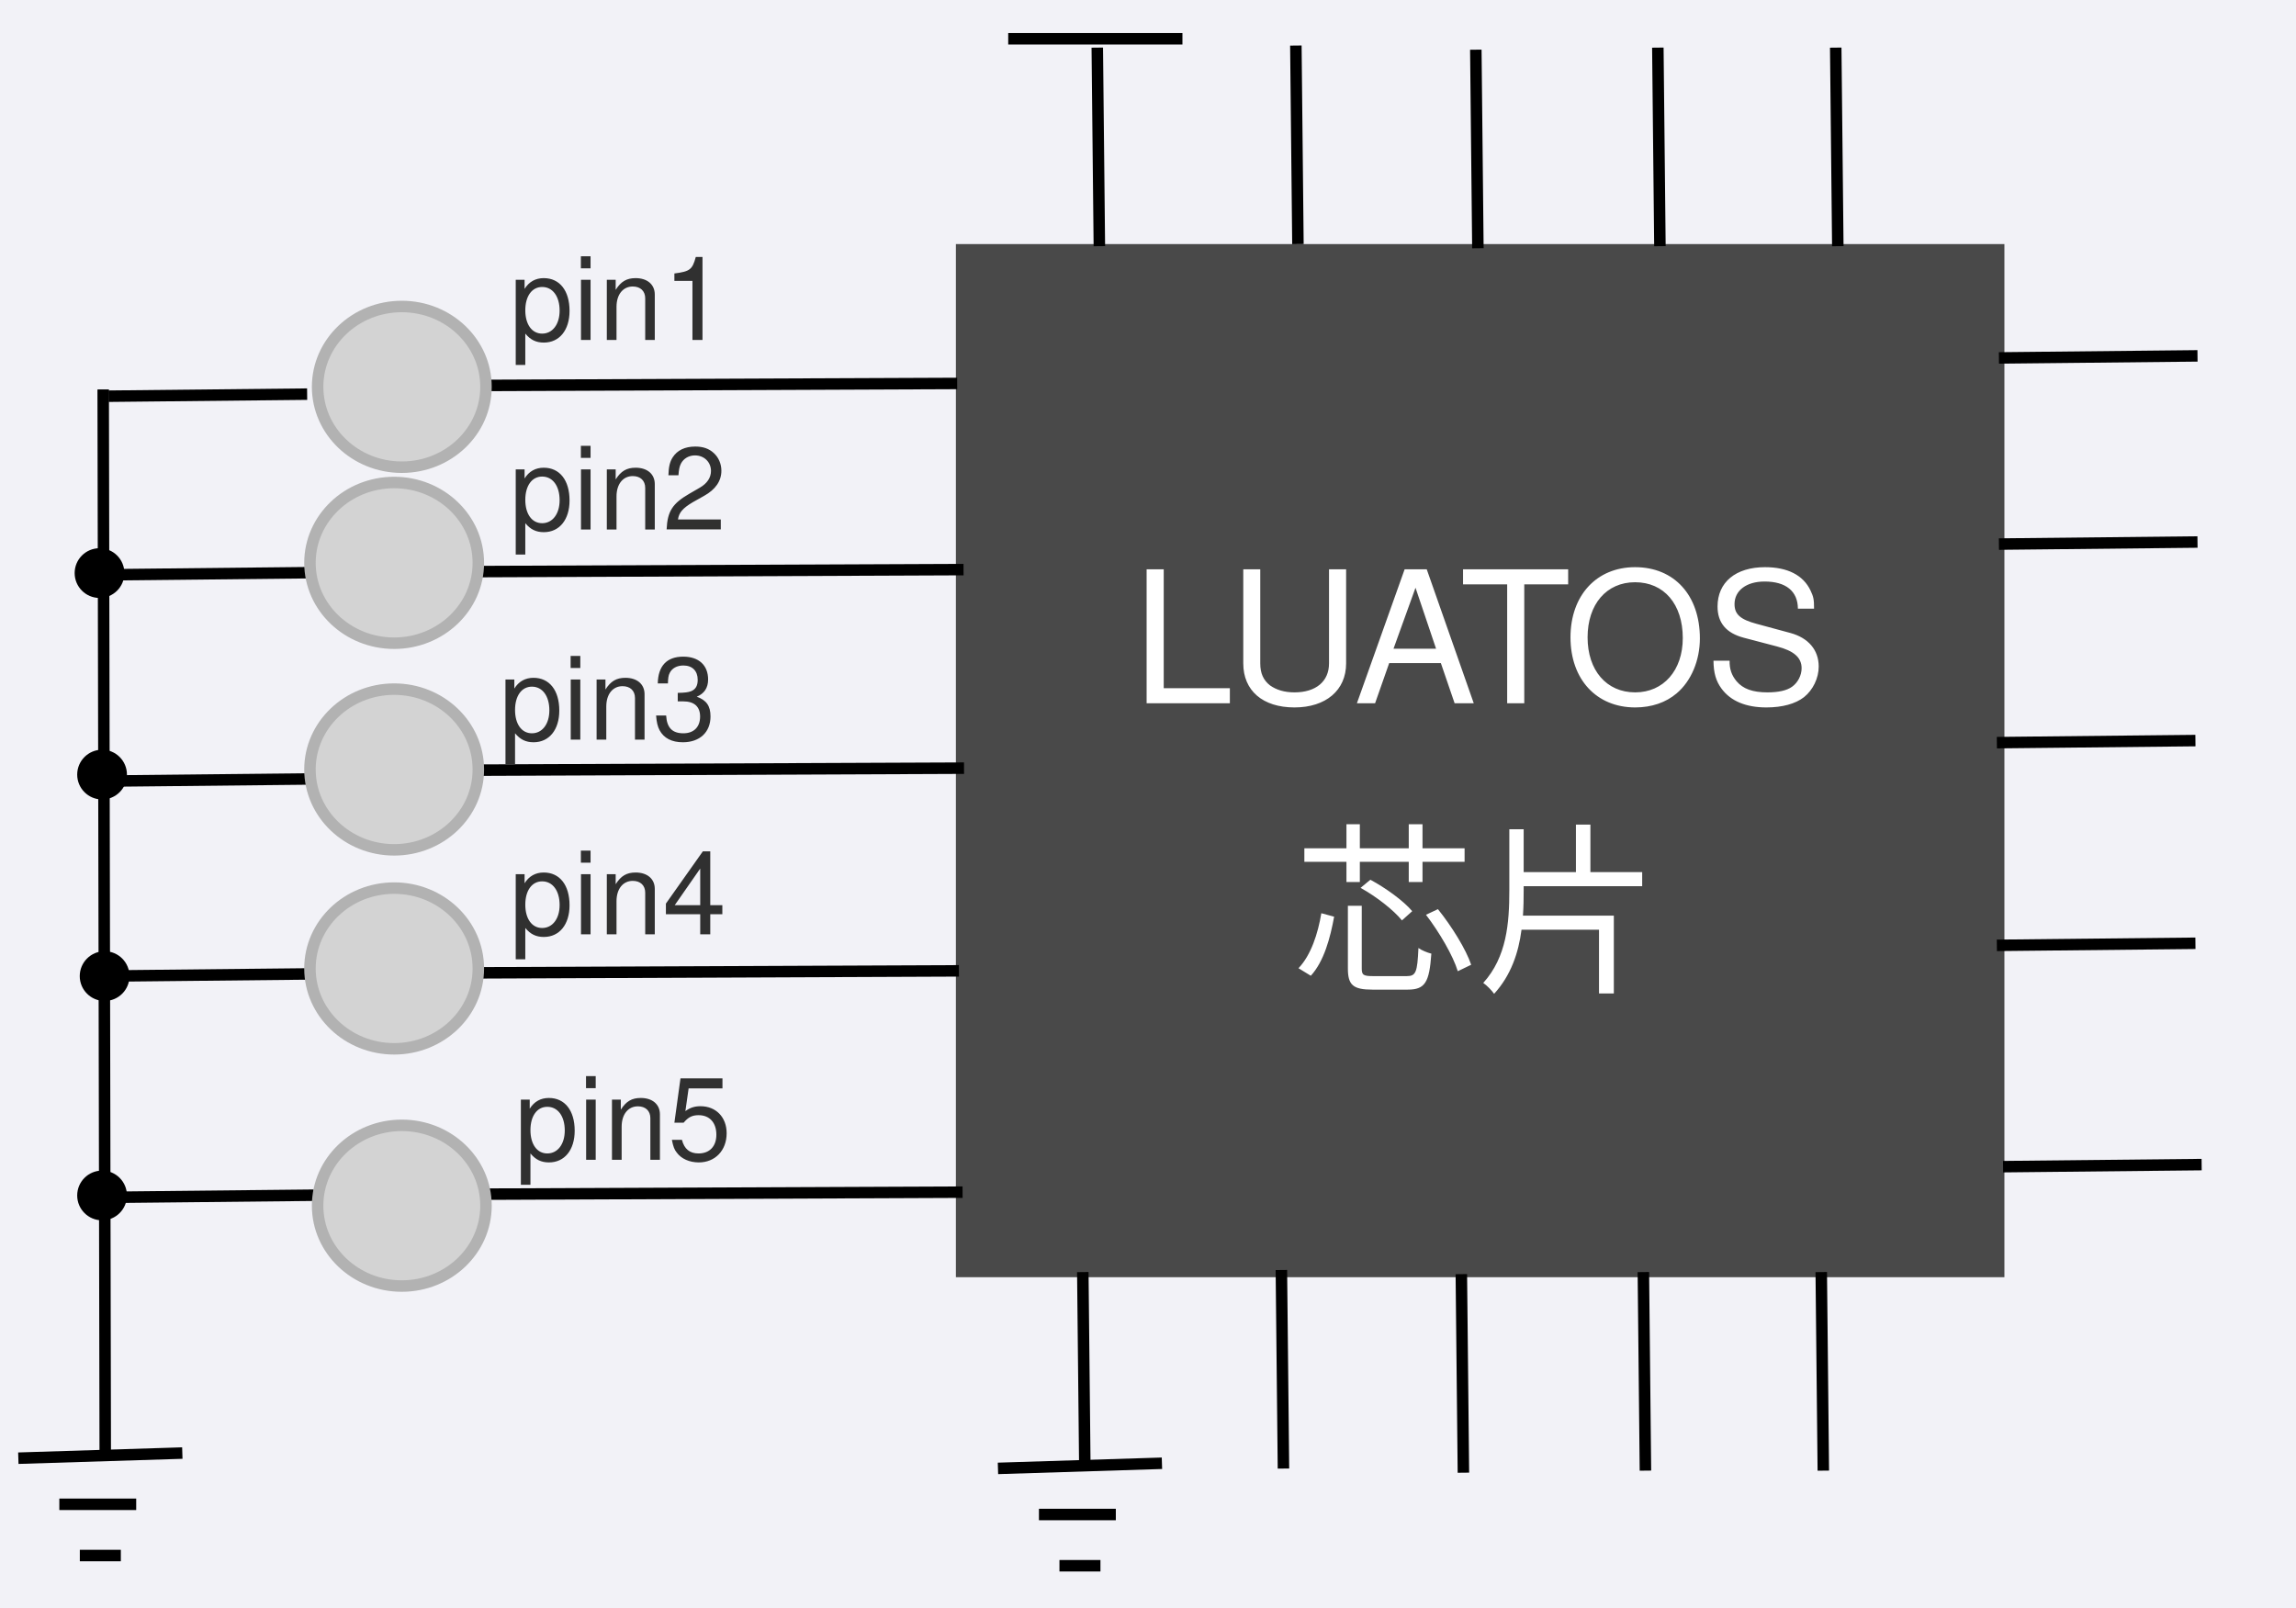
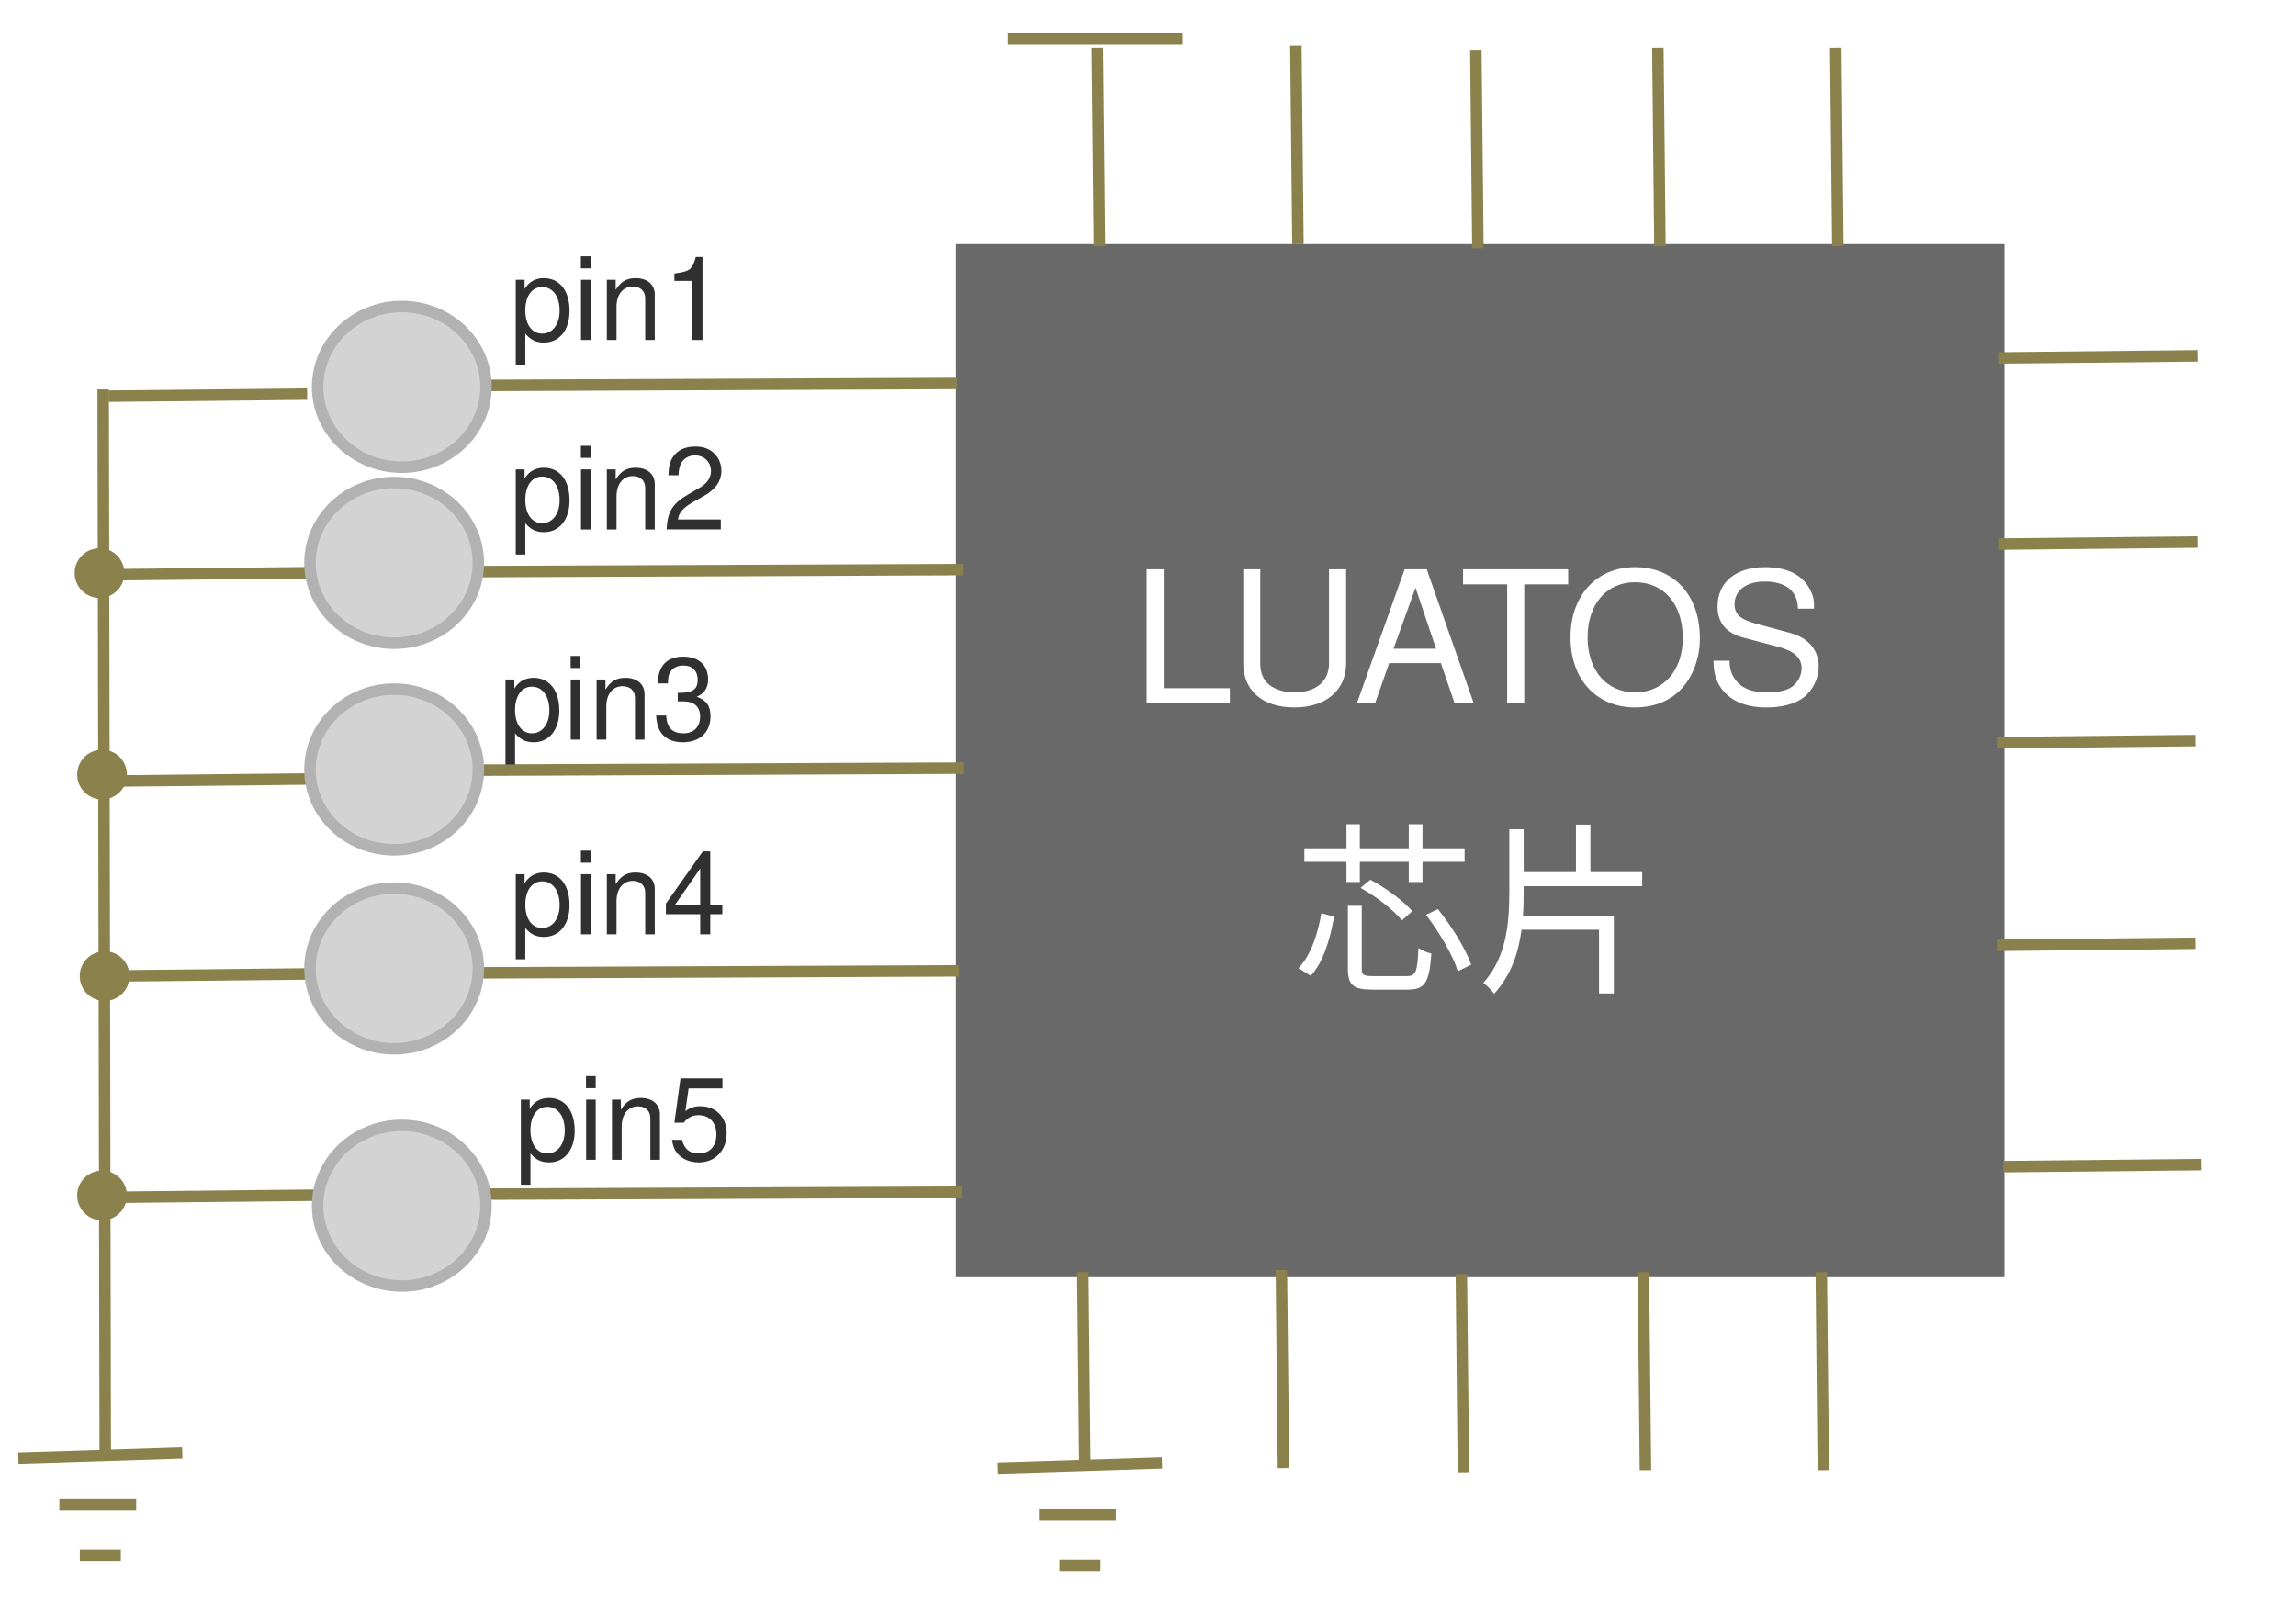
<svg xmlns="http://www.w3.org/2000/svg" width="300" height="210">
  <g>
-     <rect x="-1" y="-1" width="302" height="212" id="canvas_background" fill="#f2f2f7" />
+     <rect x="-1" y="-1" width="302" height="212" id="canvas_background" fill="#ffffff" />
    <g id="canvasGrid" width="100%" height="100%" x="0" y="0" overflow="visible" display="none">
      <rect id="svg_1" width="100%" height="100%" x="0" y="0" stroke-width="0" fill="url(#gridpattern)" />
    </g>
  </g>
  <g>
-     <rect fill="#494949" stroke-width="1.5" x="124.9" y="31.894" width="137" height="135" id="svg_3" />
+     <rect fill="#696969" stroke-width="1.5" x="124.9" y="31.894" width="137" height="135" id="svg_3" />
    <text fill="#ffffff" stroke-width="0" x="147.9" y="91.894" id="svg_4" font-size="24" font-family="Helvetica, Arial, sans-serif" text-anchor="start" xml:space="preserve">LUATOS</text>
    <text fill="#ffffff" stroke-width="0" x="168.9" y="127.894" id="svg_5" font-size="24" font-family="Helvetica, Arial, sans-serif" text-anchor="start" xml:space="preserve">芯片</text>
    <line fill="none" stroke-width="1.5" x1="262.159" y1="112.034" x2="262.4" y2="112.845" id="svg_6" stroke-linejoin="null" stroke-linecap="null" />
-     <line fill="none" stroke="#000000" stroke-width="1.5" x1="60.015" y1="127.133" x2="125.295" y2="126.863" id="svg_7" stroke-linejoin="null" stroke-linecap="null" />
-     <line fill="none" stroke="#000000" stroke-width="1.5" x1="60.826" y1="156.052" x2="125.772" y2="155.782" id="svg_8" stroke-linejoin="null" stroke-linecap="null" />
-     <line fill="none" stroke="#000000" stroke-width="1.5" x1="60.015" y1="100.647" x2="125.961" y2="100.376" id="svg_9" stroke-linejoin="null" stroke-linecap="null" />
-     <line fill="none" stroke="#000000" stroke-width="1.5" x1="60.285" y1="74.7" x2="125.898" y2="74.43" id="svg_10" stroke-linejoin="null" stroke-linecap="null" />
-     <line fill="none" stroke="#000000" stroke-width="1.5" x1="60.285" y1="50.376" x2="125.066" y2="50.106" id="svg_11" stroke-linejoin="null" stroke-linecap="null" />
-     <line fill="none" stroke="#000000" stroke-width="1.5" x1="260.914" y1="123.53" x2="286.86" y2="123.259" id="svg_12" stroke-linejoin="null" stroke-linecap="null" />
-     <line fill="none" stroke="#000000" stroke-width="1.5" x1="261.725" y1="152.449" x2="287.671" y2="152.179" id="svg_13" stroke-linejoin="null" stroke-linecap="null" />
-     <line fill="none" stroke="#000000" stroke-width="1.5" x1="260.914" y1="97.043" x2="286.86" y2="96.773" id="svg_14" stroke-linejoin="null" stroke-linecap="null" />
-     <line fill="none" stroke="#000000" stroke-width="1.5" x1="261.184" y1="71.097" x2="287.13" y2="70.826" id="svg_15" stroke-linejoin="null" stroke-linecap="null" />
-     <line fill="none" stroke="#000000" stroke-width="1.5" x1="261.184" y1="46.772" x2="287.13" y2="46.502" id="svg_16" stroke-linejoin="null" stroke-linecap="null" />
-     <line fill="none" stroke="#000000" stroke-width="1.5" x1="130.536" y1="19.331" x2="156.482" y2="19.06" id="svg_26" stroke-linejoin="null" stroke-linecap="null" transform="rotate(90, 143.509, 19.1954)" />
-     <line fill="none" stroke="#000000" stroke-width="1.5" x1="156.482" y1="19.06" x2="182.428" y2="18.79" id="svg_27" stroke-linejoin="null" stroke-linecap="null" transform="rotate(90, 169.455, 18.9252)" />
-     <line fill="none" stroke="#000000" stroke-width="1.5" x1="179.996" y1="19.601" x2="205.942" y2="19.331" id="svg_28" stroke-linejoin="null" stroke-linecap="null" transform="rotate(90, 192.969, 19.4657)" />
-     <line fill="none" stroke="#000000" stroke-width="1.5" x1="203.78" y1="19.331" x2="229.726" y2="19.06" id="svg_29" stroke-linejoin="null" stroke-linecap="null" transform="rotate(90, 216.753, 19.1954)" />
-     <line fill="none" stroke="#000000" stroke-width="1.5" x1="227.023" y1="19.331" x2="252.97" y2="19.06" id="svg_30" stroke-linejoin="null" stroke-linecap="null" transform="rotate(90, 239.996, 19.1954)" />
-     <line fill="none" stroke="#000000" stroke-width="1.5" x1="128.644" y1="179.332" x2="154.59" y2="179.062" id="svg_31" stroke-linejoin="null" stroke-linecap="null" transform="rotate(90, 141.617, 179.197)" />
-     <line fill="none" stroke="#000000" stroke-width="1.5" x1="154.59" y1="179.062" x2="180.536" y2="178.791" id="svg_32" stroke-linejoin="null" stroke-linecap="null" transform="rotate(90, 167.563, 178.927)" />
-     <line fill="none" stroke="#000000" stroke-width="1.5" x1="178.104" y1="179.602" x2="204.05" y2="179.332" id="svg_33" stroke-linejoin="null" stroke-linecap="null" transform="rotate(90, 191.077, 179.467)" />
-     <line fill="none" stroke="#000000" stroke-width="1.5" x1="201.888" y1="179.332" x2="227.834" y2="179.062" id="svg_34" stroke-linejoin="null" stroke-linecap="null" transform="rotate(90, 214.861, 179.197)" />
-     <line fill="none" stroke="#000000" stroke-width="1.5" x1="225.131" y1="179.332" x2="251.078" y2="179.062" id="svg_35" stroke-linejoin="null" stroke-linecap="null" transform="rotate(90, 238.104, 179.197)" />
-     <line fill="none" stroke="#000000" stroke-width="1.5" stroke-opacity="null" fill-opacity="null" x1="130.396" y1="191.877" x2="151.822" y2="191.207" id="svg_40" stroke-linejoin="null" stroke-linecap="null" />
-     <line fill="none" stroke="#000000" stroke-width="1.5" stroke-opacity="null" fill-opacity="null" x1="135.752" y1="197.903" x2="145.796" y2="197.903" id="svg_41" stroke-linejoin="null" stroke-linecap="null" />
-     <line fill="none" stroke="#000000" stroke-width="1.5" stroke-opacity="null" fill-opacity="null" x1="138.431" y1="204.599" x2="143.787" y2="204.599" id="svg_42" stroke-linejoin="null" stroke-linecap="null" />
-     <line fill="none" stroke="#000000" stroke-width="1.5" fill-opacity="null" x1="131.735" y1="5.068" x2="154.5" y2="5.068" id="svg_43" stroke-linejoin="null" stroke-linecap="null" />
+     <line fill="none" stroke="#8B814C" stroke-width="1.5" x1="60.015" y1="127.133" x2="125.295" y2="126.863" id="svg_7" stroke-linejoin="null" stroke-linecap="null" />
+     <line fill="none" stroke="#8B814C" stroke-width="1.5" x1="60.826" y1="156.052" x2="125.772" y2="155.782" id="svg_8" stroke-linejoin="null" stroke-linecap="null" />
+     <line fill="none" stroke="#8B814C" stroke-width="1.5" x1="60.015" y1="100.647" x2="125.961" y2="100.376" id="svg_9" stroke-linejoin="null" stroke-linecap="null" />
+     <line fill="none" stroke="#8B814C" stroke-width="1.5" x1="60.285" y1="74.7" x2="125.898" y2="74.43" id="svg_10" stroke-linejoin="null" stroke-linecap="null" />
+     <line fill="none" stroke="#8B814C" stroke-width="1.5" x1="60.285" y1="50.376" x2="125.066" y2="50.106" id="svg_11" stroke-linejoin="null" stroke-linecap="null" />
+     <line fill="none" stroke="#8B814C" stroke-width="1.5" x1="260.914" y1="123.53" x2="286.86" y2="123.259" id="svg_12" stroke-linejoin="null" stroke-linecap="null" />
+     <line fill="none" stroke="#8B814C" stroke-width="1.5" x1="261.725" y1="152.449" x2="287.671" y2="152.179" id="svg_13" stroke-linejoin="null" stroke-linecap="null" />
+     <line fill="none" stroke="#8B814C" stroke-width="1.5" x1="260.914" y1="97.043" x2="286.86" y2="96.773" id="svg_14" stroke-linejoin="null" stroke-linecap="null" />
+     <line fill="none" stroke="#8B814C" stroke-width="1.5" x1="261.184" y1="71.097" x2="287.13" y2="70.826" id="svg_15" stroke-linejoin="null" stroke-linecap="null" />
+     <line fill="none" stroke="#8B814C" stroke-width="1.5" x1="261.184" y1="46.772" x2="287.13" y2="46.502" id="svg_16" stroke-linejoin="null" stroke-linecap="null" />
+     <line fill="none" stroke="#8B814C" stroke-width="1.5" x1="130.536" y1="19.331" x2="156.482" y2="19.06" id="svg_26" stroke-linejoin="null" stroke-linecap="null" transform="rotate(90, 143.509, 19.1954)" />
+     <line fill="none" stroke="#8B814C" stroke-width="1.5" x1="156.482" y1="19.06" x2="182.428" y2="18.79" id="svg_27" stroke-linejoin="null" stroke-linecap="null" transform="rotate(90, 169.455, 18.9252)" />
+     <line fill="none" stroke="#8B814C" stroke-width="1.5" x1="179.996" y1="19.601" x2="205.942" y2="19.331" id="svg_28" stroke-linejoin="null" stroke-linecap="null" transform="rotate(90, 192.969, 19.4657)" />
+     <line fill="none" stroke="#8B814C" stroke-width="1.5" x1="203.78" y1="19.331" x2="229.726" y2="19.06" id="svg_29" stroke-linejoin="null" stroke-linecap="null" transform="rotate(90, 216.753, 19.1954)" />
+     <line fill="none" stroke="#8B814C" stroke-width="1.5" x1="227.023" y1="19.331" x2="252.97" y2="19.06" id="svg_30" stroke-linejoin="null" stroke-linecap="null" transform="rotate(90, 239.996, 19.1954)" />
+     <line fill="none" stroke="#8B814C" stroke-width="1.5" x1="128.644" y1="179.332" x2="154.59" y2="179.062" id="svg_31" stroke-linejoin="null" stroke-linecap="null" transform="rotate(90, 141.617, 179.197)" />
+     <line fill="none" stroke="#8B814C" stroke-width="1.5" x1="154.59" y1="179.062" x2="180.536" y2="178.791" id="svg_32" stroke-linejoin="null" stroke-linecap="null" transform="rotate(90, 167.563, 178.927)" />
+     <line fill="none" stroke="#8B814C" stroke-width="1.5" x1="178.104" y1="179.602" x2="204.05" y2="179.332" id="svg_33" stroke-linejoin="null" stroke-linecap="null" transform="rotate(90, 191.077, 179.467)" />
+     <line fill="none" stroke="#8B814C" stroke-width="1.5" x1="201.888" y1="179.332" x2="227.834" y2="179.062" id="svg_34" stroke-linejoin="null" stroke-linecap="null" transform="rotate(90, 214.861, 179.197)" />
+     <line fill="none" stroke="#8B814C" stroke-width="1.5" x1="225.131" y1="179.332" x2="251.078" y2="179.062" id="svg_35" stroke-linejoin="null" stroke-linecap="null" transform="rotate(90, 238.104, 179.197)" />
+     <line fill="none" stroke="#8B814C" stroke-width="1.5" stroke-opacity="null" fill-opacity="null" x1="130.396" y1="191.877" x2="151.822" y2="191.207" id="svg_40" stroke-linejoin="null" stroke-linecap="null" />
+     <line fill="none" stroke="#8B814C" stroke-width="1.5" stroke-opacity="null" fill-opacity="null" x1="135.752" y1="197.903" x2="145.796" y2="197.903" id="svg_41" stroke-linejoin="null" stroke-linecap="null" />
+     <line fill="none" stroke="#8B814C" stroke-width="1.5" stroke-opacity="null" fill-opacity="null" x1="138.431" y1="204.599" x2="143.787" y2="204.599" id="svg_42" stroke-linejoin="null" stroke-linecap="null" />
+     <line fill="none" stroke="#8B814C" stroke-width="1.5" fill-opacity="null" x1="131.735" y1="5.068" x2="154.5" y2="5.068" id="svg_43" stroke-linejoin="null" stroke-linecap="null" />
    <text fill="#303030" stroke="#000000" stroke-width="0" x="66.576" y="44.422" id="svg_45" font-size="15" font-family="Helvetica, Arial, sans-serif" text-anchor="start" xml:space="preserve">pin1</text>
    <text fill="#303030" stroke="#000000" stroke-width="0" x="66.576" y="69.196" id="svg_46" font-size="15" font-family="Helvetica, Arial, sans-serif" text-anchor="start" xml:space="preserve">pin2</text>
    <text fill="#303030" stroke="#000000" stroke-width="0" x="65.236" y="96.648" id="svg_47" font-size="15" font-family="Helvetica, Arial, sans-serif" text-anchor="start" xml:space="preserve" style="cursor: move;">pin3</text>
    <text fill="#303030" stroke="#000000" stroke-width="0" x="66.576" y="122.091" id="svg_48" font-size="15" font-family="Helvetica, Arial, sans-serif" text-anchor="start" xml:space="preserve" style="cursor: move;">pin4</text>
    <text fill="#303030" stroke="#000000" stroke-width="0" x="67.245" y="151.552" id="svg_49" font-size="15" font-family="Helvetica, Arial, sans-serif" text-anchor="start" xml:space="preserve">pin5</text>
-     <line fill="none" stroke="#000000" stroke-width="1.5" x1="14.915" y1="127.53" x2="40.861" y2="127.259" id="svg_2" stroke-linejoin="null" stroke-linecap="null" />
-     <line fill="none" stroke="#000000" stroke-width="1.5" x1="15.059" y1="156.449" x2="41.005" y2="156.179" id="svg_17" stroke-linejoin="null" stroke-linecap="null" />
-     <line fill="none" stroke="#000000" stroke-width="1.5" x1="15.915" y1="102.043" x2="41.861" y2="101.773" id="svg_18" stroke-linejoin="null" stroke-linecap="null" />
-     <line fill="none" stroke="#000000" stroke-width="1.5" x1="15.185" y1="75.097" x2="41.131" y2="74.826" id="svg_19" stroke-linejoin="null" stroke-linecap="null" />
-     <line fill="none" stroke="#000000" stroke-width="1.5" x1="14.185" y1="51.772" x2="40.131" y2="51.502" id="svg_20" stroke-linejoin="null" stroke-linecap="null" />
-     <line fill="none" stroke="#000000" stroke-width="1.5" x1="-56.355" y1="120.999" x2="83.591" y2="120.729" id="svg_25" stroke-linejoin="null" stroke-linecap="null" transform="rotate(90, 13.618, 120.864)" />
-     <line fill="none" stroke="#000000" stroke-width="1.5" stroke-opacity="null" fill-opacity="null" x1="2.396" y1="190.544" x2="23.823" y2="189.874" id="svg_36" stroke-linejoin="null" stroke-linecap="null" />
-     <line fill="none" stroke="#000000" stroke-width="1.5" stroke-opacity="null" fill-opacity="null" x1="7.753" y1="196.57" x2="17.796" y2="196.57" id="svg_37" stroke-linejoin="null" stroke-linecap="null" />
-     <line fill="none" stroke="#000000" stroke-width="1.5" stroke-opacity="null" fill-opacity="null" x1="10.431" y1="203.265" x2="15.788" y2="203.265" id="svg_38" stroke-linejoin="null" stroke-linecap="null" />
-     <ellipse ry="2.5" rx="2.5" id="svg_39" cy="74.886" cx="13.004" stroke-opacity="null" stroke-width="1.5" stroke="#000000" fill="#000000" />
-     <ellipse ry="2.5" rx="2.5" id="svg_44" cy="101.217" cx="13.337" stroke-opacity="null" stroke-width="1.5" stroke="#000000" fill="#000000" />
-     <ellipse ry="2.5" rx="2.5" id="svg_50" cy="127.549" cx="13.67" stroke-opacity="null" stroke-width="1.5" stroke="#000000" fill="#000000" />
-     <ellipse ry="2.5" rx="2.5" id="svg_51" cy="156.213" cx="13.337" stroke-opacity="null" stroke-width="1.5" stroke="#000000" fill="#000000" />
+     <line fill="none" stroke="#8B814C" stroke-width="1.5" x1="14.915" y1="127.53" x2="40.861" y2="127.259" id="svg_2" stroke-linejoin="null" stroke-linecap="null" />
+     <line fill="none" stroke="#8B814C" stroke-width="1.5" x1="15.059" y1="156.449" x2="41.005" y2="156.179" id="svg_17" stroke-linejoin="null" stroke-linecap="null" />
+     <line fill="none" stroke="#8B814C" stroke-width="1.5" x1="15.915" y1="102.043" x2="41.861" y2="101.773" id="svg_18" stroke-linejoin="null" stroke-linecap="null" />
+     <line fill="none" stroke="#8B814C" stroke-width="1.5" x1="15.185" y1="75.097" x2="41.131" y2="74.826" id="svg_19" stroke-linejoin="null" stroke-linecap="null" />
+     <line fill="none" stroke="#8B814C" stroke-width="1.5" x1="14.185" y1="51.772" x2="40.131" y2="51.502" id="svg_20" stroke-linejoin="null" stroke-linecap="null" />
+     <line fill="none" stroke="#8B814C" stroke-width="1.5" x1="-56.355" y1="120.999" x2="83.591" y2="120.729" id="svg_25" stroke-linejoin="null" stroke-linecap="null" transform="rotate(90, 13.618, 120.864)" />
+     <line fill="none" stroke="#8B814C" stroke-width="1.5" stroke-opacity="null" fill-opacity="null" x1="2.396" y1="190.544" x2="23.823" y2="189.874" id="svg_36" stroke-linejoin="null" stroke-linecap="null" />
+     <line fill="none" stroke="#8B814C" stroke-width="1.5" stroke-opacity="null" fill-opacity="null" x1="7.753" y1="196.57" x2="17.796" y2="196.57" id="svg_37" stroke-linejoin="null" stroke-linecap="null" />
+     <line fill="none" stroke="#8B814C" stroke-width="1.5" stroke-opacity="null" fill-opacity="null" x1="10.431" y1="203.265" x2="15.788" y2="203.265" id="svg_38" stroke-linejoin="null" stroke-linecap="null" />
+     <ellipse ry="2.5" rx="2.5" id="svg_39" cy="74.886" cx="13.004" stroke-opacity="null" stroke-width="1.5" stroke="#8B814C" fill="#8B814C" />
+     <ellipse ry="2.5" rx="2.5" id="svg_44" cy="101.217" cx="13.337" stroke-opacity="null" stroke-width="1.5" stroke="#8B814C" fill="#8B814C" />
+     <ellipse ry="2.5" rx="2.5" id="svg_50" cy="127.549" cx="13.67" stroke-opacity="null" stroke-width="1.5" stroke="#8B814C" fill="#8B814C" />
+     <ellipse ry="2.5" rx="2.5" id="svg_51" cy="156.213" cx="13.337" stroke-opacity="null" stroke-width="1.5" stroke="#8B814C" fill="#8B814C" />
    <ellipse ry="10.5" rx="11" id="svg_led1" cy="50.55" cx="52.5" stroke-width="1.5" stroke="#b2b2b2" fill="lightgrey" />
    <ellipse ry="10.5" rx="11" id="svg_led2" cy="73.55" cx="51.5" stroke-width="1.5" stroke="#b2b2b2" fill="lightgrey" />
    <ellipse ry="10.5" rx="11" id="svg_led3" cy="100.55" cx="51.5" stroke-width="1.5" stroke="#b2b2b2" fill="lightgrey" />
    <ellipse ry="10.5" rx="11" id="svg_led4" cy="126.55" cx="51.5" stroke-width="1.5" stroke="#b2b2b2" fill="lightgrey" />
    <ellipse ry="10.5" rx="11" id="svg_led5" cy="157.55" cx="52.5" stroke-width="1.5" stroke="#b2b2b2" fill="lightgrey" />
  </g>
</svg>
